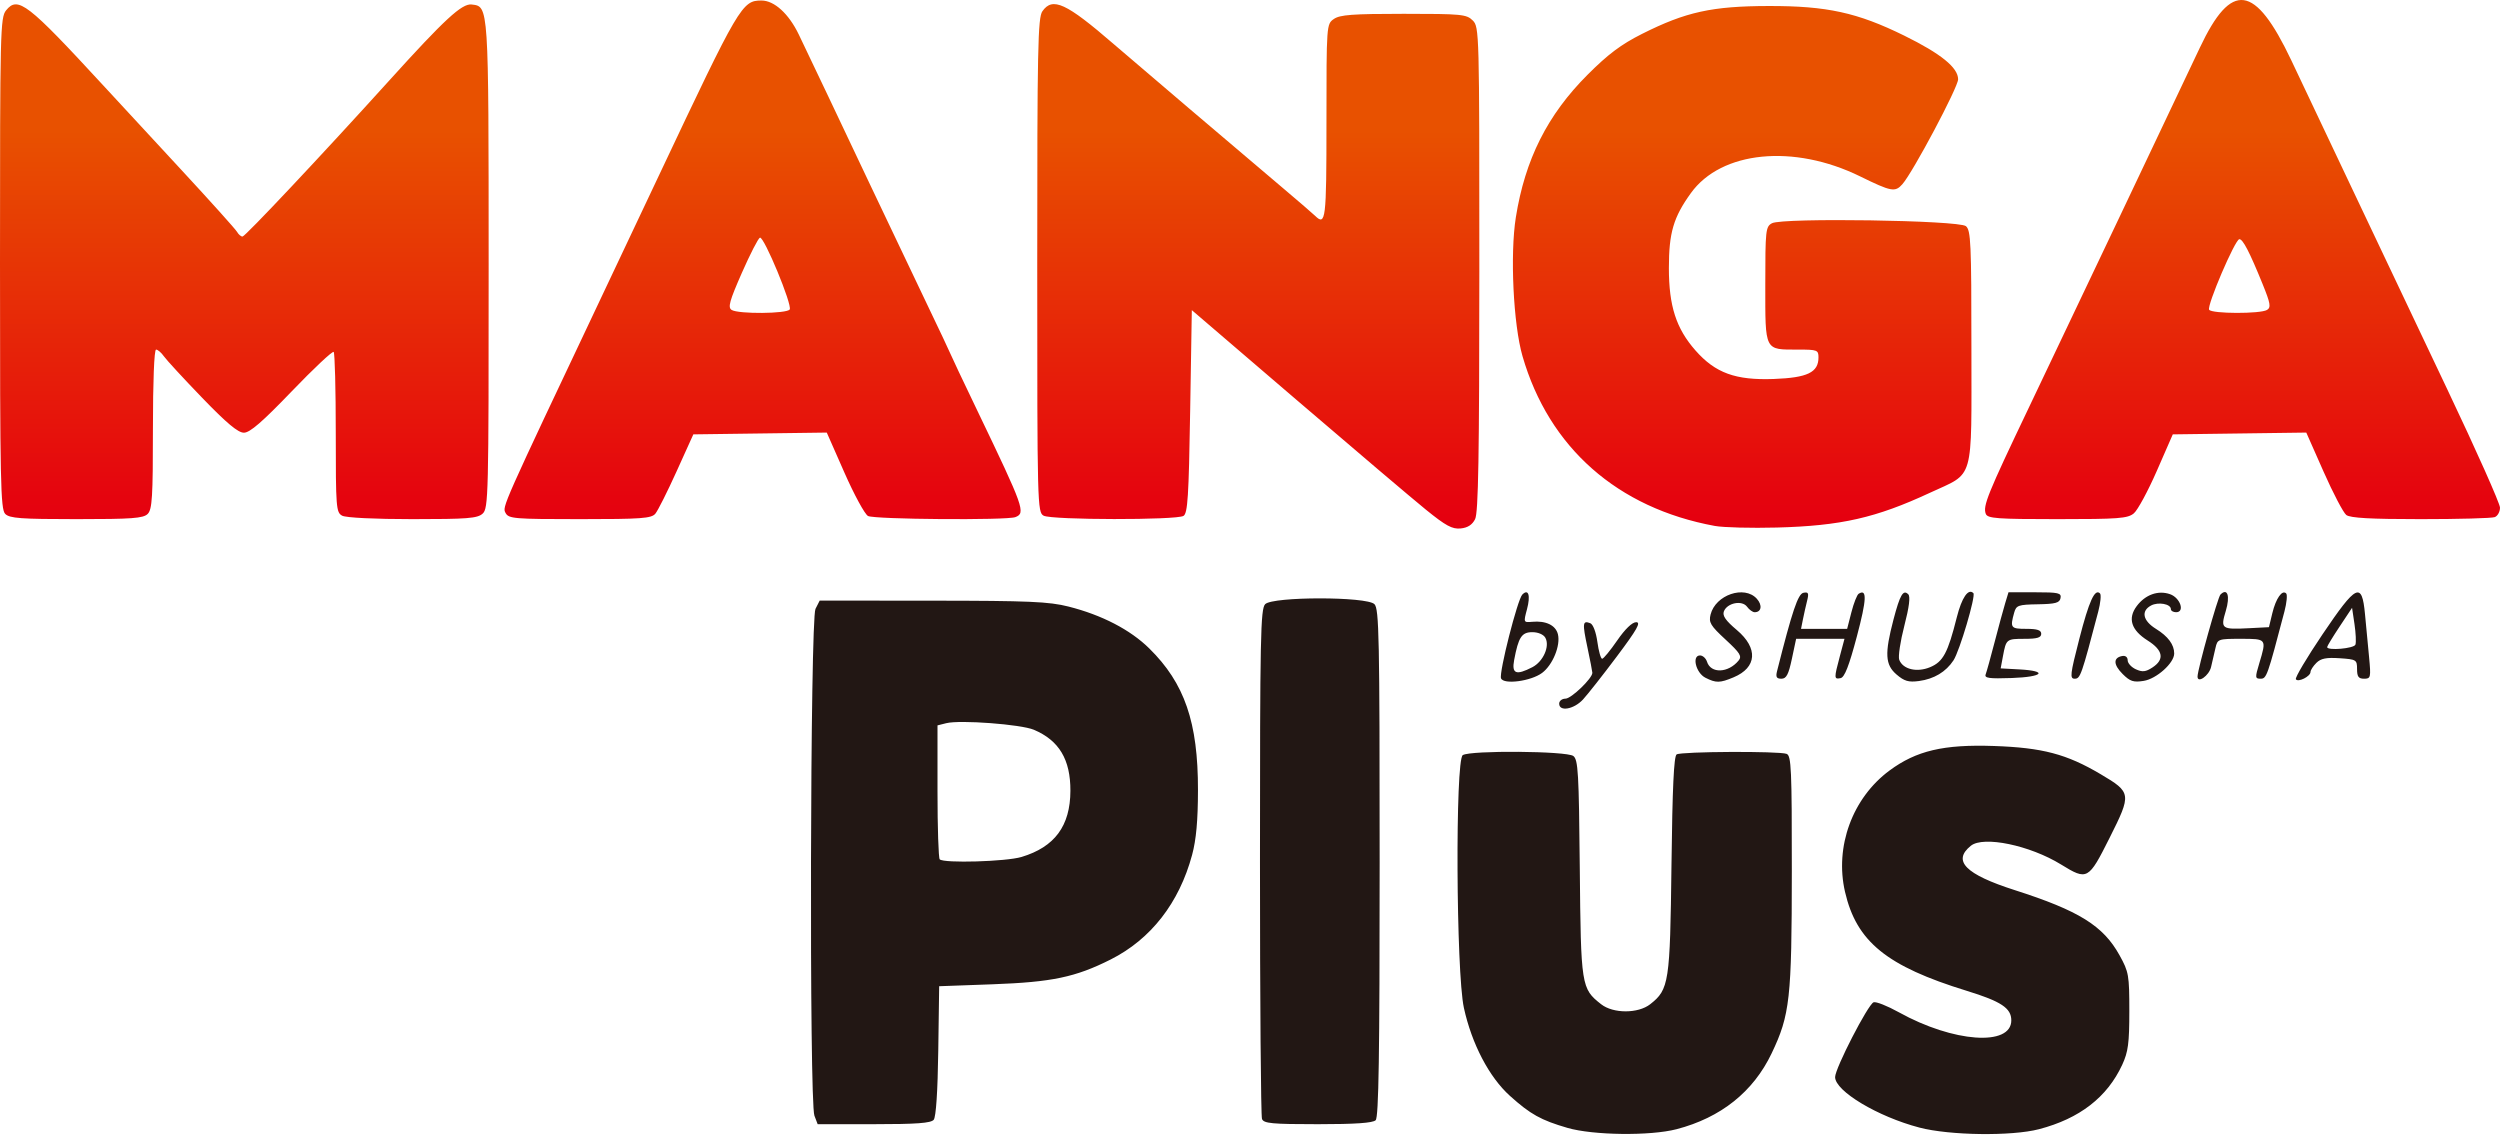
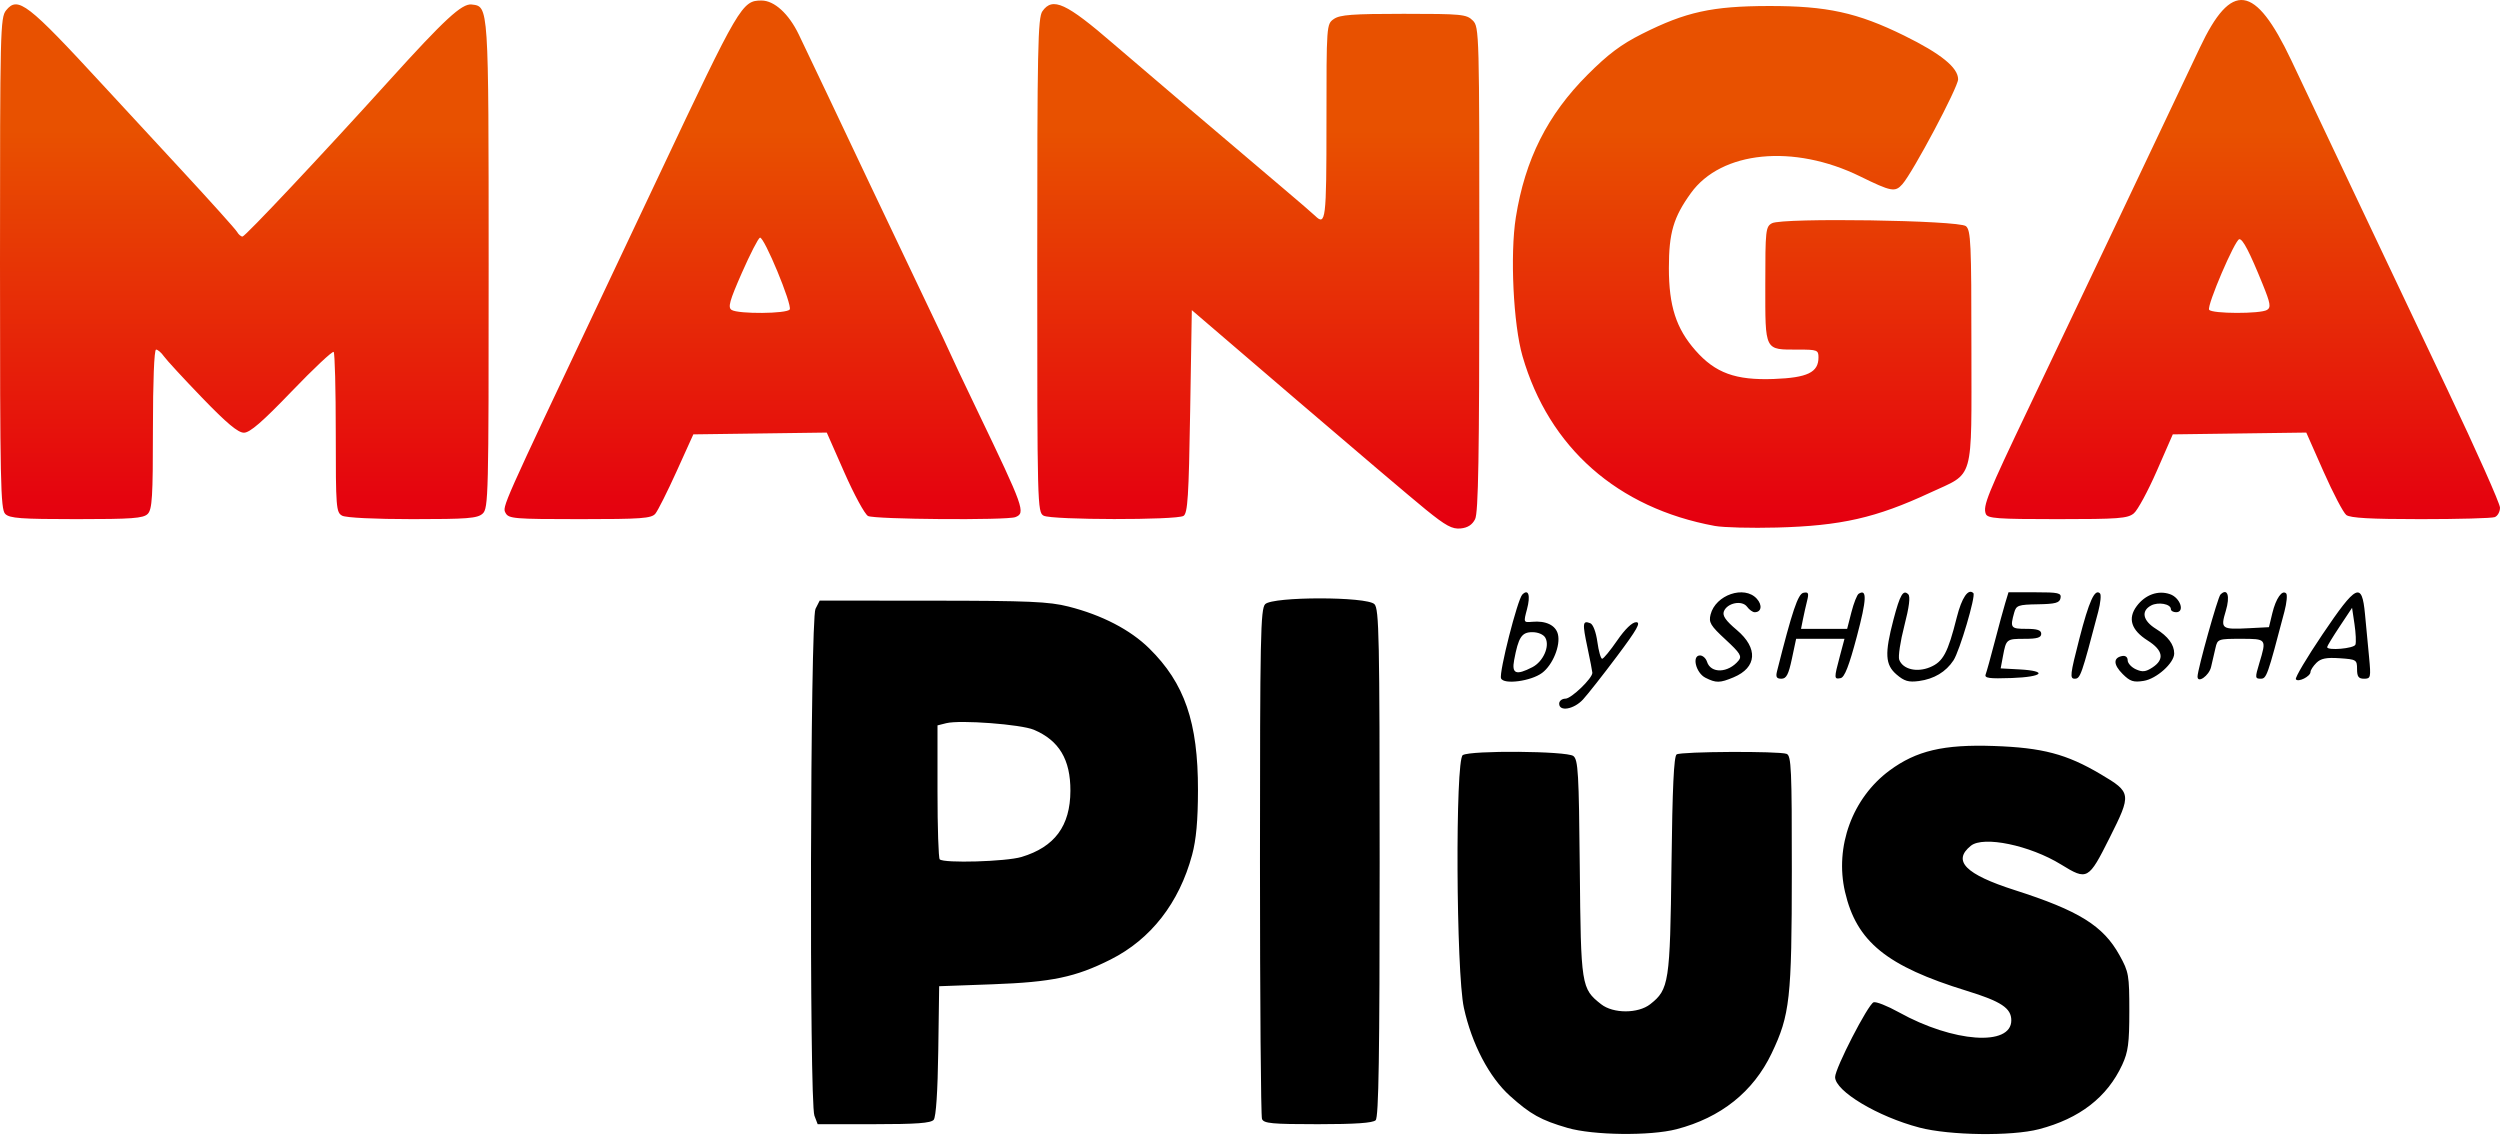
<svg xmlns="http://www.w3.org/2000/svg" xmlns:xlink="http://www.w3.org/1999/xlink" version="1.1" id="svg976" width="752" height="341.128" viewBox="0 0 752 341.128">
  <defs id="defs980">
    <linearGradient id="linearGradient1537">
      <stop style="stop-color:#e5000f;stop-opacity:1" offset="0" id="stop1533" />
      <stop style="stop-color:#e85100;stop-opacity:1" offset="1" id="stop1535" />
    </linearGradient>
    <linearGradient xlink:href="#linearGradient1537" id="linearGradient1539" x1="101.887" y1="172.321" x2="101.887" y2="56.201" gradientUnits="userSpaceOnUse" gradientTransform="translate(-82.88679,-16.84295)" />
  </defs>
-   <path style="fill:#221714;fill-opacity:1" d="m 471.5,339.27 c -7.968,-2.316 -11.127,-4.073 -17.297,-9.621 -6.25,-5.619 -11.503,-15.655 -13.867,-26.493 -2.347,-10.759 -2.629,-74.562 -0.336,-76.017 2.329,-1.478 31.273,-1.245 33.258,0.267 1.449,1.105 1.675,5.028 1.941,33.75 0.329,35.476 0.445,36.215 6.416,40.912 3.638,2.861 11.135,2.859 14.775,-0.004 5.657,-4.45 5.966,-6.475 6.391,-41.902 0.279,-23.251 0.721,-32.705 1.554,-33.235 1.394,-0.887 30.819,-1.033 33.082,-0.164 1.401,0.538 1.58,4.572 1.564,35.25 -0.019,38.406 -0.559,43.278 -6.071,54.828 -5.522,11.571 -15.273,19.351 -28.605,22.824 -7.903,2.058 -25.078,1.852 -32.807,-0.395 z m 105.873,-0.092 C 564.821,335.888 552,328.209 552,323.983 c 0,-2.623 9.892,-21.847 11.574,-22.492 0.717,-0.275 4.143,1.078 7.614,3.007 16.339,9.08 33.812,10.336 33.812,2.431 0,-3.683 -3.042,-5.699 -13.411,-8.891 -24.086,-7.414 -33.146,-14.779 -36.606,-29.755 -3.145,-13.614 2.219,-28.25 13.379,-36.507 8.077,-5.976 16.266,-7.901 31.397,-7.383 14.61,0.501 21.868,2.418 32.121,8.487 9.268,5.486 9.327,5.904 2.7,19.118 -6.384,12.729 -6.708,12.907 -14.627,8.035 -9.396,-5.781 -23.339,-8.673 -27.121,-5.626 -5.636,4.541 -1.639,8.587 13.169,13.329 19.363,6.2 26.63,10.715 31.551,19.598 2.786,5.029 2.949,5.96 2.949,16.824 0,9.638 -0.346,12.248 -2.137,16.122 -4.519,9.772 -12.827,16.201 -25.056,19.386 -8.226,2.143 -26.868,1.89 -35.934,-0.487 z m -332.397,-3.586 c -1.575,-4.142 -1.269,-149.296 0.321,-152.435 l 1.267,-2.5 33.969,0.025 c 28.951,0.022 34.988,0.283 40.868,1.77 10.036,2.538 18.577,6.964 24.29,12.587 10.647,10.48 14.687,22.227 14.659,42.617 -0.013,9.186 -0.531,14.907 -1.767,19.5 -3.882,14.426 -12.399,25.365 -24.488,31.453 -10.592,5.334 -17.663,6.817 -35.593,7.467 l -16,0.58 -0.272,19.424 c -0.172,12.264 -0.678,19.913 -1.372,20.75 -0.834,1.005 -5.186,1.326 -18.003,1.326 h -16.902 z m 62.293,-77.815 c 9.993,-3.007 14.669,-9.335 14.709,-19.902 0.036,-9.404 -3.396,-15.142 -10.978,-18.358 -3.874,-1.643 -22.219,-3.023 -26.363,-1.983 L 282,218.195 v 19.814 c 0,10.898 0.3,20.114 0.667,20.481 1.228,1.228 19.955,0.685 24.602,-0.714 z m 72.338,78.799 C 379.273,335.705 379,300.862 379,259.147 c 0,-67.618 0.17,-76.017 1.571,-77.418 2.317,-2.317 30.54,-2.317 32.857,0 1.401,1.401 1.571,9.835 1.571,77.8 0,57.956 -0.288,76.516 -1.2,77.429 -0.835,0.835 -6.132,1.2 -17.393,1.2 -13.843,0 -16.281,-0.23 -16.8,-1.582 z M 469,211.657 c 0,-0.825 0.853,-1.5 1.896,-1.5 1.747,0 8.126,-6.142 8.086,-7.785 -0.01,-0.393 -0.678,-3.834 -1.486,-7.646 -1.551,-7.322 -1.453,-8.15 0.856,-7.264 0.842,0.323 1.729,2.656 2.137,5.624 0.384,2.789 1.03,5.071 1.437,5.071 0.407,0 2.445,-2.475 4.528,-5.5 2.364,-3.433 4.508,-5.5 5.703,-5.5 1.511,0 0.295,2.161 -5.769,10.25 -4.226,5.638 -8.827,11.488 -10.224,13 -2.744,2.972 -7.165,3.743 -7.165,1.25 z m -17.491,-7.622 c -0.649,-1.698 4.959,-23.745 6.409,-25.195 1.844,-1.844 2.512,0.256 1.403,4.411 -1.064,3.986 -1.046,4.028 1.552,3.787 4.127,-0.383 7.068,1.033 7.745,3.729 0.847,3.375 -1.553,9.253 -4.753,11.643 -3.355,2.505 -11.604,3.59 -12.355,1.625 z m 9.433,-3.348 c 3.275,-1.694 5.313,-6.325 3.896,-8.856 -0.549,-0.981 -2.17,-1.674 -3.912,-1.674 -3.205,0 -4.177,1.491 -5.472,8.393 -0.777,4.144 0.582,4.673 5.487,2.137 z M 513,203.869 c -2.885,-1.452 -4.165,-6.712 -1.634,-6.712 0.824,0 1.769,0.851 2.1,1.892 1.148,3.617 6.357,3.436 9.482,-0.329 1.092,-1.316 0.512,-2.259 -3.905,-6.341 -4.533,-4.189 -5.101,-5.14 -4.503,-7.525 1.485,-5.917 10.167,-8.89 13.903,-4.761 1.747,1.931 1.411,4.063 -0.642,4.063 -0.594,0 -1.623,-0.741 -2.285,-1.647 -1.504,-2.057 -5.991,-1.163 -6.971,1.389 -0.498,1.297 0.523,2.771 3.89,5.613 6.473,5.465 6.071,11.283 -0.983,14.231 -4.127,1.724 -5.246,1.741 -8.452,0.127 z m 57.479,-0.977 c -3.425,-2.946 -3.609,-6.265 -0.918,-16.535 1.956,-7.463 2.923,-9.116 4.445,-7.594 0.674,0.674 0.283,3.801 -1.187,9.49 -1.206,4.666 -1.895,9.261 -1.531,10.209 1.105,2.881 5.315,3.888 9.297,2.224 3.904,-1.631 5.331,-4.297 8.011,-14.968 1.495,-5.951 3.467,-8.833 4.998,-7.302 0.782,0.782 -4.129,17.384 -5.978,20.206 -2.28,3.48 -5.855,5.623 -10.396,6.232 -3.119,0.418 -4.409,0.043 -6.74,-1.962 z m 68.021,-0.145 c -2.823,-2.823 -2.886,-4.886 -0.167,-5.414 0.994,-0.193 1.667,0.32 1.667,1.271 0,0.877 1.107,2.099 2.459,2.715 1.969,0.897 2.965,0.789 5,-0.544 3.699,-2.424 3.211,-5.171 -1.44,-8.107 -4.953,-3.127 -6.068,-6.626 -3.297,-10.349 2.567,-3.448 6.453,-4.838 10.028,-3.586 3.083,1.08 4.54,5.423 1.82,5.423 -0.863,0 -1.57,-0.42 -1.57,-0.933 0,-1.556 -3.794,-2.248 -5.962,-1.088 -3.092,1.655 -2.477,4.586 1.475,7.028 3.642,2.251 5.487,4.743 5.487,7.411 0,2.858 -5.306,7.62 -9.177,8.235 -3.08,0.489 -4.106,0.154 -6.324,-2.063 z m 52.096,1.565 c -0.289,-0.468 3.318,-6.544 8.016,-13.503 10.212,-15.128 11.846,-15.915 12.772,-6.152 0.339,3.575 0.894,9.425 1.233,13 0.583,6.147 0.501,6.5 -1.5,6.5 -1.669,0 -2.116,-0.613 -2.116,-2.903 0,-2.79 -0.204,-2.917 -5.243,-3.257 -4.004,-0.27 -5.658,0.062 -7,1.403 -0.966,0.966 -1.757,2.191 -1.757,2.722 0,1.352 -3.765,3.225 -4.404,2.19 z m 17.916,-10.405 c 0.247,-0.688 0.12,-3.461 -0.281,-6.163 l -0.73,-4.913 -3.75,5.648 c -2.062,3.106 -3.75,5.88 -3.75,6.163 0,1.141 8.089,0.443 8.512,-0.735 z m -173.982,8 c 4.594,-18.197 6.307,-23.276 7.956,-23.599 1.479,-0.29 1.665,0.11 1.099,2.367 -0.375,1.494 -0.941,4.013 -1.258,5.599 l -0.577,2.883 h 6.936 6.936 l 1.281,-4.998 c 0.704,-2.749 1.69,-5.25 2.189,-5.559 2.553,-1.578 2.416,1.669 -0.538,12.805 -2.36,8.895 -3.703,12.34 -4.902,12.575 -1.994,0.39 -2.004,0.089 -0.23,-6.573 l 1.398,-5.25 h -7.273 -7.273 l -1.273,6 c -1.01,4.757 -1.663,6 -3.156,6 -1.454,0 -1.753,-0.512 -1.314,-2.25 z m 62.756,0.948 c 0.293,-0.763 1.515,-5.169 2.716,-9.792 1.201,-4.623 2.627,-9.868 3.169,-11.655 l 0.985,-3.25 h 7.996 c 7.078,0 7.957,0.201 7.656,1.75 -0.279,1.437 -1.498,1.77 -6.804,1.861 -5.918,0.101 -6.521,0.313 -7.133,2.5 -1.283,4.581 -1.054,4.889 3.631,4.889 3.333,0 4.5,0.389 4.5,1.5 0,1.131 -1.216,1.5 -4.941,1.5 -5.527,0 -5.605,0.062 -6.57,5.205 l -0.692,3.689 5.613,0.303 c 8.774,0.474 7.198,2.264 -2.283,2.595 -6.811,0.238 -8.274,0.034 -7.841,-1.095 z m 28.166,-10.662 c 2.943,-11.443 4.673,-15.244 6.231,-13.687 0.394,0.394 0.158,2.839 -0.524,5.433 -5.061,19.262 -5.395,20.218 -7.08,20.218 -1.528,0 -1.386,-1.233 1.374,-11.964 z m 35.566,11.287 c 0.047,-2.228 6.088,-23.829 6.888,-24.629 2.125,-2.125 2.966,0.416 1.618,4.892 -1.638,5.441 -1.35,5.653 7.088,5.217 l 5.888,-0.304 1.018,-4.218 c 1.072,-4.443 2.962,-7.136 4.165,-5.934 0.394,0.394 0.158,2.839 -0.524,5.433 -5.129,19.524 -5.376,20.218 -7.17,20.218 -1.668,0 -1.695,-0.325 -0.39,-4.659 2.22,-7.376 2.246,-7.341 -5.579,-7.341 -6.798,0 -6.997,0.072 -7.604,2.75 -0.343,1.512 -0.942,4.099 -1.332,5.748 -0.618,2.613 -4.112,5.041 -4.066,2.825 z" id="path1529" />
+   <path style="fill:currentColor;fill-opacity:1" d="m 471.5,339.27 c -7.968,-2.316 -11.127,-4.073 -17.297,-9.621 -6.25,-5.619 -11.503,-15.655 -13.867,-26.493 -2.347,-10.759 -2.629,-74.562 -0.336,-76.017 2.329,-1.478 31.273,-1.245 33.258,0.267 1.449,1.105 1.675,5.028 1.941,33.75 0.329,35.476 0.445,36.215 6.416,40.912 3.638,2.861 11.135,2.859 14.775,-0.004 5.657,-4.45 5.966,-6.475 6.391,-41.902 0.279,-23.251 0.721,-32.705 1.554,-33.235 1.394,-0.887 30.819,-1.033 33.082,-0.164 1.401,0.538 1.58,4.572 1.564,35.25 -0.019,38.406 -0.559,43.278 -6.071,54.828 -5.522,11.571 -15.273,19.351 -28.605,22.824 -7.903,2.058 -25.078,1.852 -32.807,-0.395 z m 105.873,-0.092 C 564.821,335.888 552,328.209 552,323.983 c 0,-2.623 9.892,-21.847 11.574,-22.492 0.717,-0.275 4.143,1.078 7.614,3.007 16.339,9.08 33.812,10.336 33.812,2.431 0,-3.683 -3.042,-5.699 -13.411,-8.891 -24.086,-7.414 -33.146,-14.779 -36.606,-29.755 -3.145,-13.614 2.219,-28.25 13.379,-36.507 8.077,-5.976 16.266,-7.901 31.397,-7.383 14.61,0.501 21.868,2.418 32.121,8.487 9.268,5.486 9.327,5.904 2.7,19.118 -6.384,12.729 -6.708,12.907 -14.627,8.035 -9.396,-5.781 -23.339,-8.673 -27.121,-5.626 -5.636,4.541 -1.639,8.587 13.169,13.329 19.363,6.2 26.63,10.715 31.551,19.598 2.786,5.029 2.949,5.96 2.949,16.824 0,9.638 -0.346,12.248 -2.137,16.122 -4.519,9.772 -12.827,16.201 -25.056,19.386 -8.226,2.143 -26.868,1.89 -35.934,-0.487 z m -332.397,-3.586 c -1.575,-4.142 -1.269,-149.296 0.321,-152.435 l 1.267,-2.5 33.969,0.025 c 28.951,0.022 34.988,0.283 40.868,1.77 10.036,2.538 18.577,6.964 24.29,12.587 10.647,10.48 14.687,22.227 14.659,42.617 -0.013,9.186 -0.531,14.907 -1.767,19.5 -3.882,14.426 -12.399,25.365 -24.488,31.453 -10.592,5.334 -17.663,6.817 -35.593,7.467 l -16,0.58 -0.272,19.424 c -0.172,12.264 -0.678,19.913 -1.372,20.75 -0.834,1.005 -5.186,1.326 -18.003,1.326 h -16.902 z m 62.293,-77.815 c 9.993,-3.007 14.669,-9.335 14.709,-19.902 0.036,-9.404 -3.396,-15.142 -10.978,-18.358 -3.874,-1.643 -22.219,-3.023 -26.363,-1.983 L 282,218.195 v 19.814 c 0,10.898 0.3,20.114 0.667,20.481 1.228,1.228 19.955,0.685 24.602,-0.714 z m 72.338,78.799 C 379.273,335.705 379,300.862 379,259.147 c 0,-67.618 0.17,-76.017 1.571,-77.418 2.317,-2.317 30.54,-2.317 32.857,0 1.401,1.401 1.571,9.835 1.571,77.8 0,57.956 -0.288,76.516 -1.2,77.429 -0.835,0.835 -6.132,1.2 -17.393,1.2 -13.843,0 -16.281,-0.23 -16.8,-1.582 z M 469,211.657 c 0,-0.825 0.853,-1.5 1.896,-1.5 1.747,0 8.126,-6.142 8.086,-7.785 -0.01,-0.393 -0.678,-3.834 -1.486,-7.646 -1.551,-7.322 -1.453,-8.15 0.856,-7.264 0.842,0.323 1.729,2.656 2.137,5.624 0.384,2.789 1.03,5.071 1.437,5.071 0.407,0 2.445,-2.475 4.528,-5.5 2.364,-3.433 4.508,-5.5 5.703,-5.5 1.511,0 0.295,2.161 -5.769,10.25 -4.226,5.638 -8.827,11.488 -10.224,13 -2.744,2.972 -7.165,3.743 -7.165,1.25 z m -17.491,-7.622 c -0.649,-1.698 4.959,-23.745 6.409,-25.195 1.844,-1.844 2.512,0.256 1.403,4.411 -1.064,3.986 -1.046,4.028 1.552,3.787 4.127,-0.383 7.068,1.033 7.745,3.729 0.847,3.375 -1.553,9.253 -4.753,11.643 -3.355,2.505 -11.604,3.59 -12.355,1.625 z m 9.433,-3.348 c 3.275,-1.694 5.313,-6.325 3.896,-8.856 -0.549,-0.981 -2.17,-1.674 -3.912,-1.674 -3.205,0 -4.177,1.491 -5.472,8.393 -0.777,4.144 0.582,4.673 5.487,2.137 z M 513,203.869 c -2.885,-1.452 -4.165,-6.712 -1.634,-6.712 0.824,0 1.769,0.851 2.1,1.892 1.148,3.617 6.357,3.436 9.482,-0.329 1.092,-1.316 0.512,-2.259 -3.905,-6.341 -4.533,-4.189 -5.101,-5.14 -4.503,-7.525 1.485,-5.917 10.167,-8.89 13.903,-4.761 1.747,1.931 1.411,4.063 -0.642,4.063 -0.594,0 -1.623,-0.741 -2.285,-1.647 -1.504,-2.057 -5.991,-1.163 -6.971,1.389 -0.498,1.297 0.523,2.771 3.89,5.613 6.473,5.465 6.071,11.283 -0.983,14.231 -4.127,1.724 -5.246,1.741 -8.452,0.127 z m 57.479,-0.977 c -3.425,-2.946 -3.609,-6.265 -0.918,-16.535 1.956,-7.463 2.923,-9.116 4.445,-7.594 0.674,0.674 0.283,3.801 -1.187,9.49 -1.206,4.666 -1.895,9.261 -1.531,10.209 1.105,2.881 5.315,3.888 9.297,2.224 3.904,-1.631 5.331,-4.297 8.011,-14.968 1.495,-5.951 3.467,-8.833 4.998,-7.302 0.782,0.782 -4.129,17.384 -5.978,20.206 -2.28,3.48 -5.855,5.623 -10.396,6.232 -3.119,0.418 -4.409,0.043 -6.74,-1.962 z m 68.021,-0.145 c -2.823,-2.823 -2.886,-4.886 -0.167,-5.414 0.994,-0.193 1.667,0.32 1.667,1.271 0,0.877 1.107,2.099 2.459,2.715 1.969,0.897 2.965,0.789 5,-0.544 3.699,-2.424 3.211,-5.171 -1.44,-8.107 -4.953,-3.127 -6.068,-6.626 -3.297,-10.349 2.567,-3.448 6.453,-4.838 10.028,-3.586 3.083,1.08 4.54,5.423 1.82,5.423 -0.863,0 -1.57,-0.42 -1.57,-0.933 0,-1.556 -3.794,-2.248 -5.962,-1.088 -3.092,1.655 -2.477,4.586 1.475,7.028 3.642,2.251 5.487,4.743 5.487,7.411 0,2.858 -5.306,7.62 -9.177,8.235 -3.08,0.489 -4.106,0.154 -6.324,-2.063 z m 52.096,1.565 c -0.289,-0.468 3.318,-6.544 8.016,-13.503 10.212,-15.128 11.846,-15.915 12.772,-6.152 0.339,3.575 0.894,9.425 1.233,13 0.583,6.147 0.501,6.5 -1.5,6.5 -1.669,0 -2.116,-0.613 -2.116,-2.903 0,-2.79 -0.204,-2.917 -5.243,-3.257 -4.004,-0.27 -5.658,0.062 -7,1.403 -0.966,0.966 -1.757,2.191 -1.757,2.722 0,1.352 -3.765,3.225 -4.404,2.19 z m 17.916,-10.405 c 0.247,-0.688 0.12,-3.461 -0.281,-6.163 l -0.73,-4.913 -3.75,5.648 c -2.062,3.106 -3.75,5.88 -3.75,6.163 0,1.141 8.089,0.443 8.512,-0.735 z m -173.982,8 c 4.594,-18.197 6.307,-23.276 7.956,-23.599 1.479,-0.29 1.665,0.11 1.099,2.367 -0.375,1.494 -0.941,4.013 -1.258,5.599 l -0.577,2.883 h 6.936 6.936 l 1.281,-4.998 c 0.704,-2.749 1.69,-5.25 2.189,-5.559 2.553,-1.578 2.416,1.669 -0.538,12.805 -2.36,8.895 -3.703,12.34 -4.902,12.575 -1.994,0.39 -2.004,0.089 -0.23,-6.573 l 1.398,-5.25 h -7.273 -7.273 l -1.273,6 c -1.01,4.757 -1.663,6 -3.156,6 -1.454,0 -1.753,-0.512 -1.314,-2.25 z m 62.756,0.948 c 0.293,-0.763 1.515,-5.169 2.716,-9.792 1.201,-4.623 2.627,-9.868 3.169,-11.655 l 0.985,-3.25 h 7.996 c 7.078,0 7.957,0.201 7.656,1.75 -0.279,1.437 -1.498,1.77 -6.804,1.861 -5.918,0.101 -6.521,0.313 -7.133,2.5 -1.283,4.581 -1.054,4.889 3.631,4.889 3.333,0 4.5,0.389 4.5,1.5 0,1.131 -1.216,1.5 -4.941,1.5 -5.527,0 -5.605,0.062 -6.57,5.205 l -0.692,3.689 5.613,0.303 c 8.774,0.474 7.198,2.264 -2.283,2.595 -6.811,0.238 -8.274,0.034 -7.841,-1.095 z m 28.166,-10.662 c 2.943,-11.443 4.673,-15.244 6.231,-13.687 0.394,0.394 0.158,2.839 -0.524,5.433 -5.061,19.262 -5.395,20.218 -7.08,20.218 -1.528,0 -1.386,-1.233 1.374,-11.964 z m 35.566,11.287 c 0.047,-2.228 6.088,-23.829 6.888,-24.629 2.125,-2.125 2.966,0.416 1.618,4.892 -1.638,5.441 -1.35,5.653 7.088,5.217 l 5.888,-0.304 1.018,-4.218 c 1.072,-4.443 2.962,-7.136 4.165,-5.934 0.394,0.394 0.158,2.839 -0.524,5.433 -5.129,19.524 -5.376,20.218 -7.17,20.218 -1.668,0 -1.695,-0.325 -0.39,-4.659 2.22,-7.376 2.246,-7.341 -5.579,-7.341 -6.798,0 -6.997,0.072 -7.604,2.75 -0.343,1.512 -0.942,4.099 -1.332,5.748 -0.618,2.613 -4.112,5.041 -4.066,2.825 z" id="path1529" />
  <path id="path1531" d="M 428.876,153.279 C 424.819,149.986 407.325,135.141 390,120.29 L 358.5,93.288 358,123.76 c -0.42,25.621 -0.739,30.623 -2,31.419 -2.065,1.304 -39.617,1.253 -42.066,-0.057 C 312.049,154.113 312,152.222 312,79.844 c 0,-65.577 0.182,-74.502 1.557,-76.465 3.062,-4.372 7.124,-2.5 21.443,9.879 5.838,5.047 37.136,31.678 51.003,43.399 4.555,3.85 8.861,7.562 9.568,8.25 3.214,3.123 3.429,1.354 3.429,-28.193 0,-29.292 0.011,-29.451 2.223,-31 1.82,-1.275 5.623,-1.557 21,-1.557 17.444,0 18.919,0.142 20.777,2 1.964,1.964 2,3.323 1.985,74.75 -0.011,56.433 -0.297,73.311 -1.273,75.25 -0.862,1.713 -2.234,2.596 -4.359,2.804 -2.529,0.248 -4.462,-0.8 -10.477,-5.682 z m 86.954,4.925 c -29.3,-5.379 -49.905,-23.567 -57.862,-51.074 -2.762,-9.546 -3.773,-30.643 -2.003,-41.757 2.777,-17.429 9.507,-30.816 21.553,-42.871 6.219,-6.224 10.111,-9.142 16.436,-12.322 C 507.086,3.578 514.967,1.843 532,1.807 c 17.503,-0.037 26.684,1.967 40.784,8.904 C 583.825,16.142 589,20.337 589,23.854 c 0,2.39 -13.576,27.941 -16.765,31.553 -2.181,2.47 -3.311,2.262 -12.692,-2.343 -20.013,-9.825 -41.782,-7.675 -50.934,5.031 C 503.363,65.378 502,70.026 502,80.64 c 0,11.405 2.184,18.173 7.996,24.775 5.978,6.792 12.059,9.008 23.549,8.584 C 543.69,113.624 547,112.026 547,107.502 c 0,-2.202 -0.369,-2.345 -6.066,-2.345 -10.266,0 -9.934,0.652 -9.934,-19.5 0,-16.46 0.112,-17.49 2.019,-18.51 3.18,-1.702 56.184,-0.9 58.33,0.882 1.478,1.228 1.652,5.066 1.652,36.561 0,41.009 1.042,37.353 -12.426,43.616 -16.298,7.579 -26.778,9.963 -46.074,10.479 -7.7,0.206 -16.101,-0.011 -18.669,-0.482 z M 1.571,154.586 C 0.171,153.185 0,144.97 0,79.196 0,9.136 0.093,5.264 1.831,3.117 5.382,-1.268 8.245,0.945 31.075,25.712 c 4.084,4.43 14.625,15.831 23.425,25.335 8.8,9.504 16.36,17.917 16.8,18.695 0.44,0.778 1.18,1.415 1.644,1.415 0.806,0 23.774,-24.421 44.127,-46.92 16.695,-18.455 21.863,-23.226 24.789,-22.883 5.166,0.605 5.109,-0.267 5.125,78.399 0.014,69.554 -0.074,73.175 -1.814,74.75 -1.568,1.419 -4.569,1.655 -21.066,1.655 -11.348,0 -20.03,-0.425 -21.171,-1.035 C 101.105,154.143 101,152.794 101,130.289 c 0,-13.089 -0.283,-24.081 -0.629,-24.427 -0.346,-0.346 -6.017,4.979 -12.603,11.833 -8.871,9.232 -12.603,12.462 -14.4,12.462 -1.77,0 -5.161,-2.835 -12.546,-10.49 -5.566,-5.77 -10.754,-11.395 -11.528,-12.5 -0.774,-1.105 -1.832,-2.01 -2.351,-2.01 -0.565,0 -0.943,9.602 -0.943,23.929 0,20.42 -0.23,24.159 -1.571,25.5 -1.323,1.323 -4.71,1.571 -21.429,1.571 -16.719,0 -20.106,-0.248 -21.429,-1.571 z m 150.504,-0.287 c -1.018,-1.902 -1.381,-1.084 29.524,-66.392 4.62,-9.762 12.172,-25.738 16.782,-35.5 24.043,-50.914 24.828,-52.25 30.687,-52.25 3.842,0 8.211,3.988 11.211,10.234 3.925,8.172 12.678,26.6 21.5,45.266 4.419,9.35 11.676,24.594 16.127,33.875 4.451,9.281 8.093,16.988 8.093,17.125 0,0.137 3.648,7.843 8.106,17.125 13.918,28.974 14.48,30.553 11.312,31.768 -2.586,0.992 -42.397,0.689 -44.315,-0.338 -0.971,-0.52 -4.16,-6.379 -7.088,-13.02 l -5.322,-12.075 -20.068,0.27 -20.068,0.27 -5.028,11.113 c -2.765,6.112 -5.646,11.849 -6.401,12.75 -1.192,1.422 -4.174,1.637 -22.715,1.637 -19.777,0 -21.415,-0.136 -22.337,-1.858 z m 85.47,-61.215 c 0.831,-1.345 -7.716,-21.975 -8.95,-21.599 -0.497,0.151 -2.94,4.901 -5.428,10.555 -3.737,8.492 -4.276,10.437 -3.096,11.183 2.029,1.284 16.666,1.167 17.474,-0.139 z m 359.782,61.486 c -0.916,-2.388 0.463,-5.794 12.926,-31.912 10.922,-22.887 44.162,-92.85 51.458,-108.307 9.522,-20.173 16.576,-19.212 27.489,3.742 3.286,6.911 11.614,24.49 18.508,39.065 6.894,14.575 19.679,41.531 28.412,59.902 C 744.855,135.431 752,151.47 752,152.703 c 0,1.232 -0.712,2.514 -1.582,2.848 -0.87,0.334 -10.909,0.607 -22.309,0.607 -15.051,0 -21.17,-0.342 -22.346,-1.25 -0.891,-0.688 -3.962,-6.547 -6.826,-13.02 l -5.207,-11.77 -20.078,0.27 -20.078,0.27 -4.81,11 c -2.645,6.05 -5.749,11.787 -6.898,12.75 -1.842,1.544 -4.546,1.75 -23.008,1.75 -18.189,0 -21,-0.207 -21.53,-1.588 z m 84.611,-61.353 c 1.214,-0.768 1.005,-1.978 -1.332,-7.735 -3.931,-9.681 -5.969,-13.612 -7.017,-13.532 -1.293,0.098 -9.824,20.021 -9.085,21.217 0.767,1.241 15.484,1.283 17.433,0.05 z" style="fill:url(#linearGradient1539);fill-opacity:1" />
</svg>
